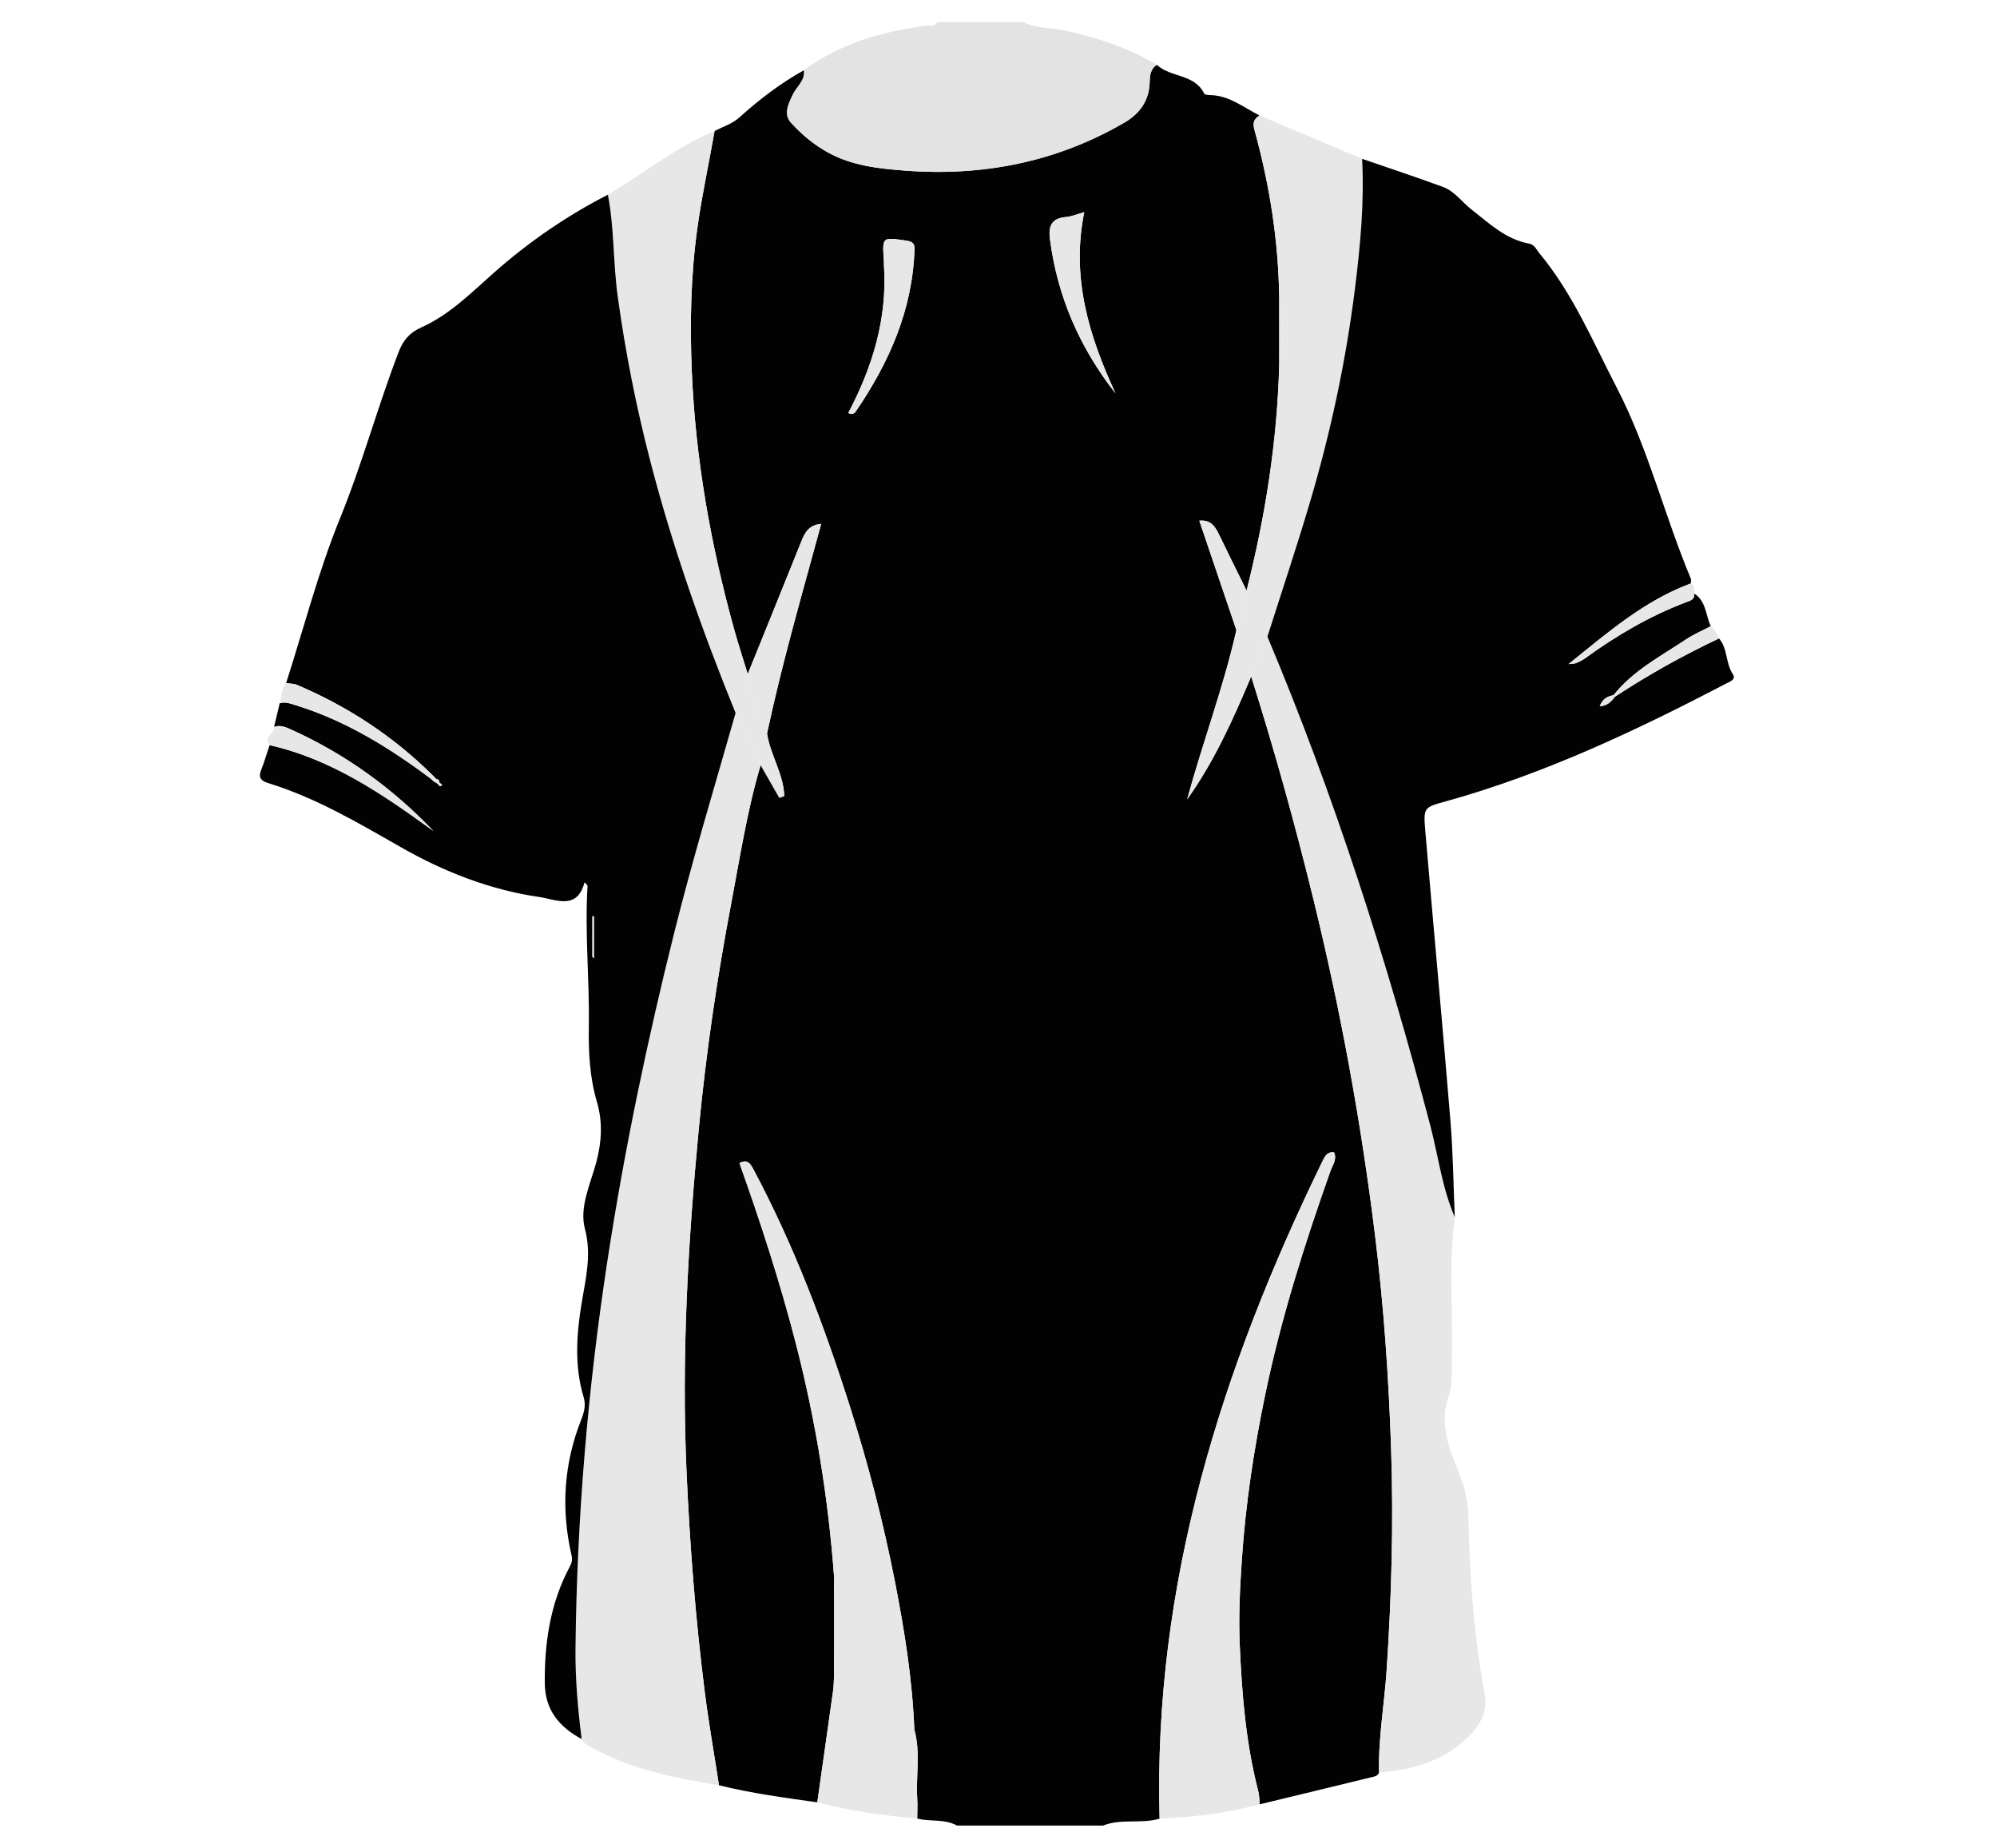
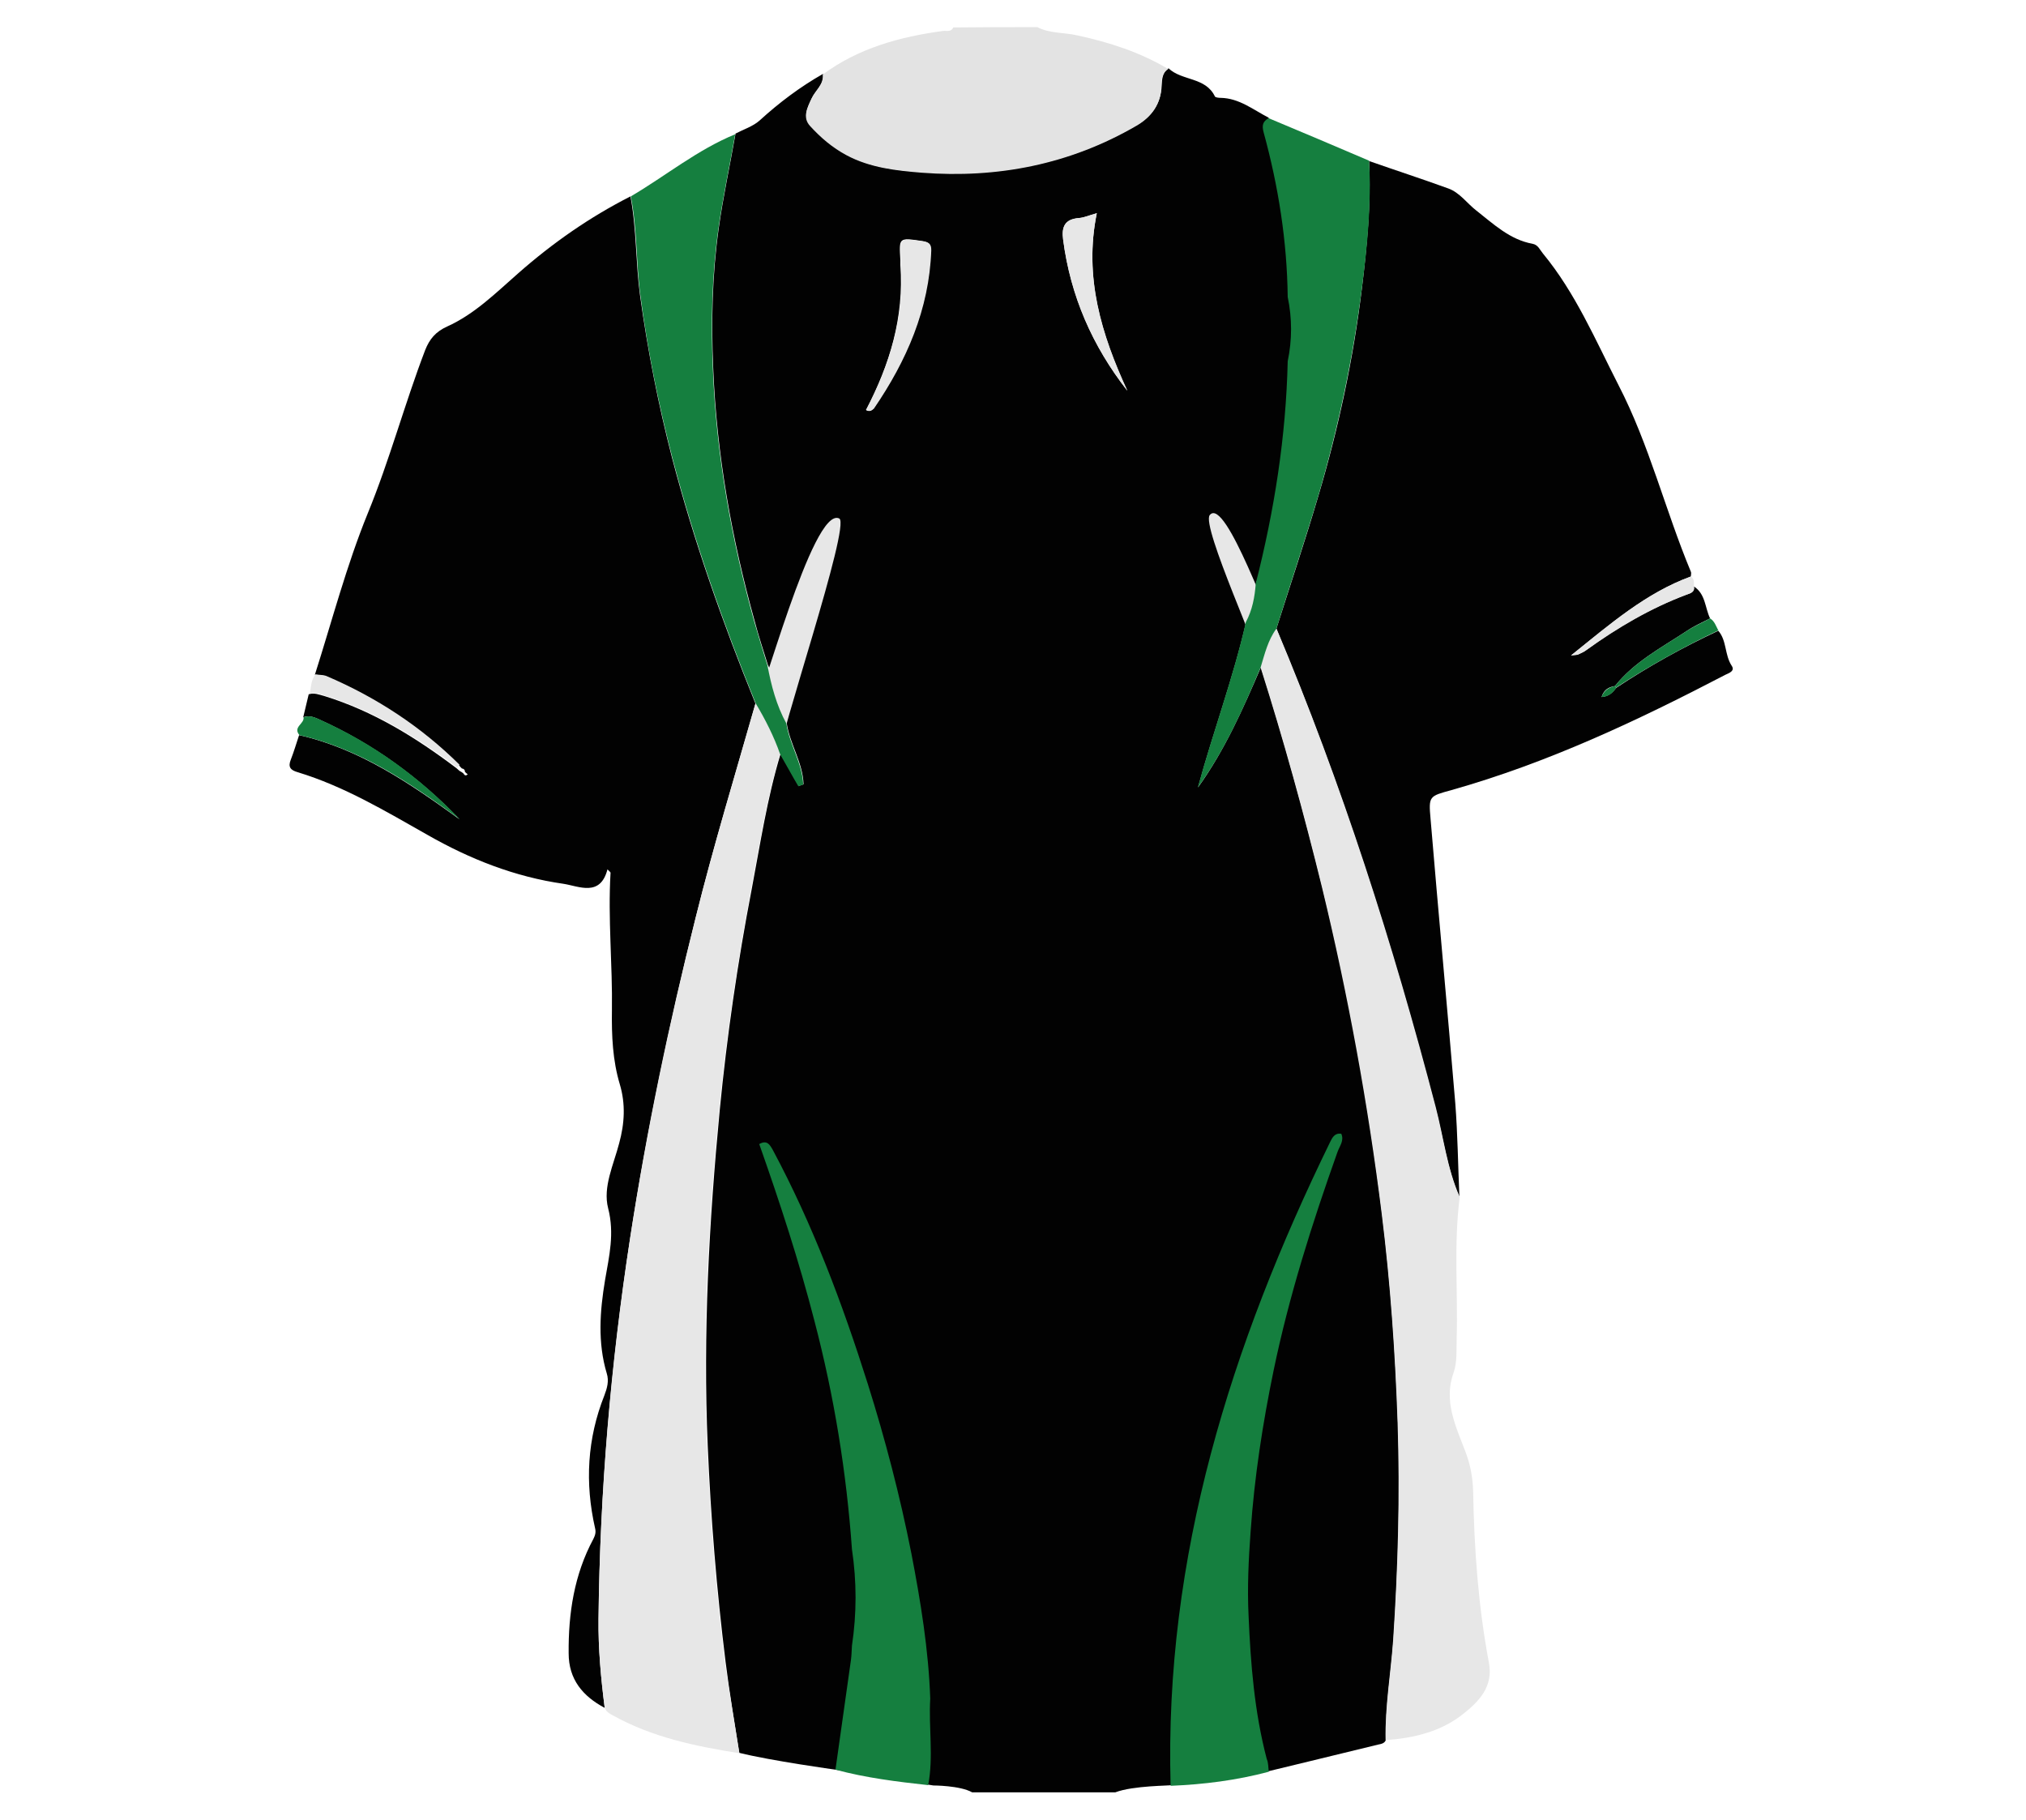
- <svg xmlns="http://www.w3.org/2000/svg" version="1.1" id="Layer_1" x="0px" y="0px" width="587px" height="543px" viewBox="0 0 587 543" enable-background="new 0 0 587 543" xml:space="preserve">
-   <style type="text/css">
- 	
- 	 .strip{fill:#157F3F;}
- 	 .strip{fill:#E7E7E7;}
- 	 .bg{fill:#020202;}
- 	
- </style>
-   <path fill-rule="evenodd" clip-rule="evenodd" class="bg" d="M324.234,536.5c-14.315,0-28.631,0-42.946,0  c-3.653-2.043-7.837-1.073-11.678-2.054c0.009-1.949,0.129-3.905,0.006-5.847c-0.43-6.753,1.027-13.586-0.855-20.275  c-0.57-14.7-2.892-29.163-5.715-43.573c-3.379-17.245-7.773-34.223-13.08-50.961c-7.643-24.106-16.553-47.71-28.477-70.083  c-0.891-1.672-1.795-3.204-4.13-1.884c6.236,17.512,11.985,35.152,16.616,53.156c5.788,22.504,9.5,45.328,11.199,68.49  c-0.003,9.656-0.006,19.313-0.008,28.969c-0.086,1.451-0.073,2.917-0.273,4.353c-1.528,10.966-3.097,21.925-4.652,32.885  c-9.687-1.365-19.387-2.658-28.899-5.02c-1.405-9.113-3.017-18.198-4.174-27.342c-2.729-21.568-4.413-43.215-5.375-64.951  c-1.492-33.682,0.43-67.213,3.617-100.684c2.116-22.224,5.372-44.332,9.54-66.276c2.581-13.583,4.669-27.28,8.638-40.571  c1.836,3.212,3.674,6.424,5.511,9.636c0.473-0.171,0.946-0.343,1.419-0.514c-0.155-6.473-4.12-12.102-5.051-18.402  c4.399-20.687,10.316-40.993,15.91-61.584c-3.841,0.333-4.895,2.8-5.947,5.425c-5.176,12.916-10.419,25.802-15.639,38.699  c-1.32-4.32-2.733-8.615-3.943-12.965c-6.931-24.887-11.419-50.22-12.5-76.03c-0.588-14.028-0.311-28.083,1.639-42.106  c1.332-9.577,3.404-18.98,5.057-28.476c2.416-1.275,5.208-2.132,7.175-3.905c5.909-5.326,12.152-10.12,19.108-13.98  c0.393,3.139-2.255,4.889-3.369,7.341c-1.227,2.7-2.766,5.571-0.387,8.168c3.151,3.442,6.704,6.42,10.905,8.725  c7.072,3.88,14.973,4.695,22.539,5.276c22.777,1.749,44.547-2.493,64.52-14.125c4.444-2.589,7.247-6.413,7.395-11.815  c0.054-1.958,0.198-3.928,2.107-5.149c4.049,3.77,11.089,2.62,13.931,8.457c0.176,0.36,1.179,0.431,1.801,0.443  c5.599,0.117,9.776,3.637,14.446,5.972c-1.623,1.073-2.063,2.117-1.449,4.345c4.445,16.136,7.036,32.579,7.253,49.353  c0.001,6.435,0.003,12.869,0.004,19.304c-0.563,22.598-4.078,44.77-9.604,66.652c-2.695-5.474-5.419-10.934-8.07-16.429  c-1.147-2.38-2.405-4.457-5.812-4.113c3.699,10.918,7.295,21.532,10.892,32.148c-3.805,16.843-9.921,33.01-14.475,49.739  c7.991-11.205,13.545-23.594,18.821-36.13c6.905,21.823,13.016,43.867,18.448,66.103c7.909,32.367,13.886,65.092,17.963,98.148  c2.563,20.777,4.009,41.668,4.717,62.589c0.735,21.765,0.141,43.508-1.315,65.251c-0.671,10.009-2.466,19.936-2.227,30.007  c-0.382,1.122-1.466,1.21-2.341,1.424c-10.902,2.677-21.817,5.302-32.729,7.94c-0.139-1.289-0.117-2.619-0.438-3.861  c-3.658-14.138-4.815-28.61-5.447-43.106c-0.365-8.395,0.071-16.799,0.646-25.229c1.113-16.309,3.548-32.362,6.869-48.324  c4.651-22.358,11.523-44.064,19.14-65.559c0.612-1.727,2.002-3.408,1.085-5.486c-1.964-0.317-2.717,1.138-3.318,2.37  c-29.778,61.046-49.886,124.497-47.974,193.406C335.427,536.084,329.595,534.358,324.234,536.5z M249.356,121.348  c1.018,0.62,1.769,0.189,2.221-0.471c9.804-14.365,16.636-29.814,17.236-47.524c0.06-1.748-0.501-2.358-2.43-2.64  c-7.079-1.03-7.058-1.164-6.581,5.819c0.034,0.484-0.004,0.974,0.029,1.459C260.869,93.536,256.494,107.79,249.356,121.348z   M327.888,115.603c-7.796-16.843-13.099-34.079-9.182-53.25c-2.251,0.622-3.773,1.298-5.341,1.425  c-4.202,0.338-5.252,2.571-4.746,6.468C310.809,87.131,317.348,102.157,327.888,115.603z" />
-   <path fill-rule="evenodd" clip-rule="evenodd" fill="#e3e3e3" d="M300.81,6.5c3.749,1.923,7.975,1.57,11.95,2.433  c9.6,2.083,18.815,5.038,27.274,10.117c-1.909,1.221-2.054,3.191-2.107,5.149c-0.147,5.403-2.95,9.227-7.395,11.815  c-19.973,11.632-41.743,15.874-64.52,14.125c-7.565-0.581-15.466-1.396-22.539-5.276c-4.201-2.305-7.753-5.283-10.905-8.725  c-2.379-2.597-0.84-5.468,0.387-8.168c1.113-2.452,3.761-4.202,3.369-7.341c10.741-7.979,23.147-11.36,36.147-13.124  c1.025-0.139,2.355,0.438,2.959-1.005C283.891,6.5,292.35,6.5,300.81,6.5z" />
-   <path fill-rule="evenodd" clip-rule="evenodd" class="strip" d="M211.341,524.656c-13.143-2.103-26.116-4.757-37.919-11.348  c-1.015-0.567-2.006-1.076-2.445-2.235c-1.129-8.866-1.909-17.772-1.813-26.704c0.415-38.326,3.632-76.41,9.454-114.313  c4.98-32.429,11.693-64.466,19.651-96.275c5.4-21.582,11.859-42.859,17.953-64.242c2.942,4.864,5.552,9.886,7.365,15.293  c-3.969,13.292-6.058,26.989-8.638,40.571c-4.168,21.944-7.424,44.053-9.54,66.276c-3.187,33.471-5.108,67.002-3.617,100.684  c0.962,21.736,2.646,43.383,5.375,64.951C208.324,506.458,209.936,515.543,211.341,524.656z" />
-   <path fill-rule="evenodd" clip-rule="evenodd" class="strip" d="M427.617,357.697c-1.865,14.205-0.48,28.479-0.882,42.715  c-0.097,3.394,0.216,6.815-0.954,10.099c-3.061,8.581,0.701,16.166,3.617,23.808c1.471,3.852,2.168,7.699,2.244,11.81  c0.317,17.271,1.593,34.473,4.732,51.48c1.308,7.076-2.944,11.5-7.521,15.203c-6.709,5.427-14.97,7.388-23.496,8.077  c-0.239-10.071,1.556-19.998,2.227-30.007c1.456-21.743,2.051-43.486,1.315-65.251c-0.708-20.921-2.153-41.812-4.717-62.589  c-4.077-33.057-10.054-65.781-17.963-98.148c-5.433-22.236-11.543-44.279-18.447-66.102c1.233-4.042,2.215-8.188,4.771-11.69  c19.649,46.667,35.004,94.763,47.879,143.693C422.785,339.77,423.875,349.092,427.617,357.697z" />
-   <path fill-rule="evenodd" clip-rule="evenodd" class="strip" d="M372.544,187.102c-2.556,3.503-3.537,7.649-4.771,11.69  c-5.277,12.535-10.831,24.924-18.822,36.129c4.554-16.729,10.67-32.896,14.474-49.741c1.909-3.633,2.707-7.553,2.991-11.604  c5.525-21.882,9.04-44.054,9.603-66.651c1.386-6.434,1.39-12.87-0.003-19.305c-0.217-16.774-2.808-33.217-7.253-49.353  c-0.614-2.229-0.174-3.272,1.449-4.345c10.057,4.252,20.111,8.503,30.167,12.754c0.672,12.838-0.53,25.61-2.122,38.288  c-2.651,21.123-7.094,41.934-13.13,62.355C381.185,160.654,376.755,173.846,372.544,187.102z" />
-   <path fill-rule="evenodd" clip-rule="evenodd" class="strip" d="M370.289,530.253c-9.646,2.577-19.488,3.772-29.438,4.211  c-1.912-68.909,18.195-132.36,47.974-193.406c0.602-1.232,1.354-2.688,3.318-2.37c0.917,2.078-0.473,3.76-1.085,5.486  c-7.616,21.494-14.488,43.2-19.14,65.559c-3.321,15.962-5.756,32.016-6.869,48.324c-0.574,8.43-1.011,16.834-0.646,25.229  c0.632,14.496,1.789,28.969,5.447,43.106C370.172,527.634,370.15,528.964,370.289,530.253z" />
-   <path fill-rule="evenodd" clip-rule="evenodd" class="strip" d="M268.026,534.33c-9.355-0.994-18.675-2.199-27.786-4.654  c1.556-10.96,3.125-21.919,4.652-32.885c0.2-1.436,0.187-2.901,0.273-4.351c1.48-9.655,1.452-19.313,0.008-28.971  c-1.699-23.162-5.411-45.986-11.199-68.49c-4.631-18.004-10.38-35.645-16.616-53.156c2.335-1.32,3.239,0.212,4.13,1.884  c11.924,22.373,20.834,45.977,28.477,70.083c5.307,16.738,9.701,33.716,13.08,50.961c2.823,14.41,5.146,28.873,5.714,43.571  C268.199,516.98,269.651,525.698,268.026,534.33z" />
-   <path fill-rule="evenodd" clip-rule="evenodd" class="strip" d="M223.586,224.832c-1.813-5.407-4.423-10.43-7.366-15.292  c-9.809-24.113-18.464-48.625-25.023-73.836c-4.171-16.03-7.375-32.237-9.636-48.676c-1.365-9.922-0.977-19.966-2.879-29.803  c10.474-6.201,19.964-14.048,31.358-18.709c-1.652,9.495-3.724,18.898-5.056,28.475c-1.949,14.022-2.227,28.078-1.639,42.106  c1.081,25.81,5.569,51.143,12.5,76.03c1.21,4.35,2.624,8.646,3.943,12.965c1.114,6.073,2.681,11.999,5.676,17.46  c0.931,6.301,4.896,11.929,5.051,18.402c-0.473,0.171-0.946,0.342-1.419,0.514C227.261,231.256,225.423,228.044,223.586,224.832z" />
-   <path fill-rule="evenodd" clip-rule="evenodd" class="strip" d="M225.466,215.552c-2.996-5.461-4.562-11.387-5.676-17.46  c5.22-12.897,10.463-25.784,15.639-38.699c1.052-2.625,2.105-5.091,5.947-5.425C235.782,174.559,229.865,194.865,225.466,215.552z" />
-   <path fill-rule="evenodd" clip-rule="evenodd" class="strip" d="M249.356,121.348c7.137-13.558,11.513-27.812,10.475-43.356  c-0.033-0.485,0.005-0.975-0.029-1.459c-0.477-6.983-0.498-6.85,6.581-5.819c1.928,0.281,2.49,0.892,2.43,2.64  c-0.6,17.71-7.432,33.159-17.236,47.524C251.125,121.538,250.375,121.968,249.356,121.348z" />
-   <path fill-rule="evenodd" clip-rule="evenodd" class="strip" d="M327.888,115.603c-10.54-13.446-17.079-28.472-19.269-45.357  c-0.506-3.897,0.544-6.13,4.746-6.468c1.567-0.127,3.09-0.804,5.341-1.425C314.789,81.524,320.092,98.76,327.888,115.603z" />
-   <path fill-rule="evenodd" clip-rule="evenodd" class="strip" d="M366.416,173.576c-0.284,4.051-1.082,7.971-2.991,11.604  c-3.596-10.614-7.191-21.228-10.891-32.146c3.406-0.344,4.664,1.733,5.812,4.113C360.997,162.642,363.721,168.102,366.416,173.576z" />
-   <path fill-rule="evenodd" clip-rule="evenodd" class="strip" d="M245.174,463.47c1.443,9.658,1.472,19.315-0.008,28.971  C245.168,482.782,245.171,473.126,245.174,463.47z" />
-   <path fill-rule="evenodd" clip-rule="evenodd" class="strip" d="M268.026,534.33c1.625-8.632,0.172-17.35,0.734-26.008  c1.883,6.691,0.426,13.524,0.856,20.277c0.123,1.941,0.003,3.897-0.006,5.847C269.082,534.407,268.555,534.369,268.026,534.33z" />
-   <path fill-rule="evenodd" clip-rule="evenodd" class="strip" d="M376.016,87.62c1.393,6.435,1.389,12.871,0.003,19.305  C376.019,100.489,376.017,94.055,376.016,87.62z" />
-   <path fill-rule="evenodd" clip-rule="evenodd" class="bg" d="M178.683,57.225c1.902,9.837,1.514,19.881,2.879,29.803  c2.261,16.439,5.464,32.646,9.636,48.676c6.559,25.21,15.214,49.723,25.023,73.836c-6.093,21.381-12.552,42.658-17.952,64.24  c-7.958,31.81-14.67,63.847-19.651,96.275c-5.822,37.903-9.039,75.987-9.454,114.313c-0.096,8.932,0.684,17.838,1.813,26.704  c-6.563-3.512-10.774-8.541-10.842-16.39c-0.106-12.003,1.621-23.6,7.375-34.328c0.565-1.055,0.789-1.98,0.504-3.209  c-3.142-13.578-2.327-26.907,2.823-39.894c0.871-2.195,1.423-4.339,0.729-6.621c-2.821-9.278-2.085-18.781-0.547-27.992  c1.211-7.254,2.905-13.921,0.901-21.557c-1.666-6.351,1.622-13.068,3.339-19.462c1.607-5.985,1.943-11.856,0.209-17.747  c-2.138-7.259-2.51-14.681-2.389-22.143c0.222-13.793-1.224-27.569-0.372-41.366c0.014-0.208-0.348-0.44-0.883-1.075  c-2.187,8.363-8.535,5.015-13.171,4.346c-14.574-2.101-28.163-7.426-40.929-14.718c-12.528-7.154-24.955-14.491-38.857-18.771  c-2.135-0.658-3.008-1.589-2.109-3.859c0.947-2.39,1.669-4.868,2.488-7.305c18.28,4.13,33.33,14.485,48.184,25.264  c-12.054-12.608-25.888-22.618-41.72-29.781c-1.585-0.717-3.281-1.53-5.153-0.829c0.551-2.317,1.101-4.634,1.652-6.953  c1.647-0.53,3.106,0.071,4.678,0.555c14.708,4.531,27.54,12.478,39.742,21.601c0.308,0.275,0.615,0.551,0.923,0.827  c0.378,0.227,0.756,0.453,1.135,0.678c0.341,0.455,0.638,1.077,1.289,0.333c-0.287-0.25-0.574-0.499-0.861-0.749  c0.01-0.631-0.332-0.942-0.928-1.025c-0.318-0.332-0.637-0.664-0.956-0.996c-11.548-11.484-24.927-20.236-39.878-26.611  c-0.983-0.419-2.164-0.378-3.251-0.552c5.201-16.191,9.466-32.765,15.864-48.469c6.547-16.073,11.037-32.786,17.25-48.925  c1.295-3.365,3.19-5.589,6.621-7.128c8.262-3.702,14.595-10.094,21.292-16.025C155.327,71.162,166.514,63.446,178.683,57.225z   M174.129,281.184c0.149,0.142,0.299,0.285,0.448,0.427c0-4.113,0-8.226,0-12.339c-0.148-0.001-0.298-0.002-0.448-0.004  C174.129,273.239,174.129,277.212,174.129,281.184z" />
-   <path fill-rule="evenodd" clip-rule="evenodd" class="strip" d="M80.556,213.636c1.872-0.701,3.568,0.112,5.153,0.829  c15.832,7.163,29.666,17.173,41.72,29.781c-14.854-10.779-29.903-21.134-48.184-25.264  C77.242,216.601,80.854,215.598,80.556,213.636z" />
-   <path fill-rule="evenodd" clip-rule="evenodd" class="strip" d="M84.099,200.744c1.088,0.174,2.268,0.133,3.251,0.552  c14.952,6.375,28.331,15.127,39.878,26.611c-0.2,0.311-0.401,0.622-0.602,0.933c-12.202-9.124-25.034-17.071-39.742-21.602  c-1.571-0.483-3.03-1.084-4.678-0.555C82.789,204.688,82.733,202.491,84.099,200.744z" />
-   <path fill-rule="evenodd" clip-rule="evenodd" class="bg" d="M372.544,187.102c4.211-13.256,8.641-26.447,12.583-39.782  c6.036-20.422,10.479-41.233,13.13-62.355c1.592-12.678,2.794-25.45,2.122-38.288c7.93,2.736,15.898,5.363,23.771,8.259  c3.411,1.254,5.544,4.414,8.344,6.601c5.223,4.08,10.06,8.782,16.935,10.043c1.69,0.311,2.181,1.787,3.087,2.878  c9.841,11.858,15.728,25.996,22.721,39.487c9.272,17.892,14.004,37.567,21.75,56.063c0.174,0.415,0.024,0.965,0.026,1.452  c-13.491,4.993-24.169,14.189-35.945,23.707c1.458-0.18,1.849-0.142,2.159-0.283c0.859-0.388,1.756-0.751,2.51-1.299  c9.311-6.766,19.156-12.557,29.956-16.64c1.162-0.439,2.553-0.757,2.293-2.525c3.546,2.227,3.347,6.356,4.88,9.606  c-2.424,1.277-4.981,2.356-7.249,3.868c-7.477,4.986-15.586,9.171-21.33,16.415c-1.807,0.334-3.272,1.08-4.057,3.256  c2.278-0.157,3.406-1.395,4.433-2.791c9.804-6.446,20.021-12.151,30.633-17.155c2.595,2.999,1.881,7.259,4.047,10.49  c1.039,1.55-0.729,2.139-1.851,2.724c-26.451,13.803-53.356,26.539-82.221,34.588c-6.684,1.864-6.918,1.715-6.327,8.659  c2.421,28.473,5.067,56.926,7.407,85.405c0.771,9.376,0.864,18.808,1.268,28.214c-3.742-8.605-4.832-17.928-7.194-26.902  C407.548,281.864,392.193,233.769,372.544,187.102z" />
-   <path fill-rule="evenodd" clip-rule="evenodd" class="strip" d="M497.984,174.418c0.26,1.768-1.131,2.085-2.293,2.525  c-10.8,4.083-20.646,9.874-29.956,16.64c-0.754,0.548-1.65,0.911-2.51,1.299c-0.311,0.141-0.701,0.103-2.159,0.283  c11.776-9.518,22.454-18.714,35.945-23.707C498.204,172.16,497.913,173.349,497.984,174.418z" />
-   <path fill-rule="evenodd" clip-rule="evenodd" class="strip" d="M474.282,204.303c5.747-7.239,13.856-11.424,21.333-16.41  c2.268-1.512,4.825-2.591,7.249-3.868c1.297,0.865,1.74,2.308,2.427,3.591c-10.608,5.006-20.826,10.711-30.63,17.157  C474.527,204.621,474.402,204.464,474.282,204.303z" />
-   <path fill-rule="evenodd" clip-rule="evenodd" class="strip" d="M174.129,281.184c0-3.972,0-7.944,0-11.916  c0.149,0.002,0.299,0.003,0.448,0.004c0,4.113,0,8.226,0,12.339C174.429,281.469,174.279,281.325,174.129,281.184z" />
-   <path fill-rule="evenodd" clip-rule="evenodd" class="strip" d="M127.229,227.907c0.319,0.333,0.638,0.664,0.956,0.996  c-0.211,0.254-0.423,0.509-0.635,0.763c-0.308-0.276-0.615-0.551-0.923-0.827C126.828,228.529,127.029,228.218,127.229,227.907z" />
-   <path fill-rule="evenodd" clip-rule="evenodd" class="strip" d="M128.185,228.903c0.597,0.083,0.938,0.395,0.928,1.025  c-0.142,0.14-0.285,0.278-0.429,0.417c-0.378-0.227-0.756-0.453-1.134-0.679C127.762,229.412,127.974,229.158,128.185,228.903z" />
-   <path fill-rule="evenodd" clip-rule="evenodd" class="strip" d="M129.113,229.929c0.287,0.25,0.574,0.499,0.861,0.749  c-0.651,0.744-0.947,0.122-1.289-0.333C128.829,230.207,128.971,230.069,129.113,229.929z" />
-   <path fill-rule="evenodd" clip-rule="evenodd" class="strip" d="M474.661,204.772c-1.026,1.396-2.154,2.634-4.433,2.791  c0.784-2.176,2.25-2.922,4.057-3.256C474.402,204.464,474.527,204.621,474.661,204.772z" />
+ <svg xmlns="http://www.w3.org/2000/svg" version="1.1" id="Layer_1" x="0px" y="0px" width="590px" height="530px" viewBox="0 0 590 530" enable-background="new 0 0 590 530" xml:space="preserve">
+   <g id="la_x7C_Main_Color_x7C_main">
+     <path fill="#020202" d="M324.8,522c-13.9,0-27.8,0-41.7,0c-3.5-2-11.3-2-11.3-2l-28.5-4.6c0,0-18.8-2.6-28-4.9   c-1.4-8.8-2.9-17.7-4-26.5c-2.6-20.9-4.3-41.9-5.2-63c-1.4-32.7,0.4-65.2,3.5-97.7c2.1-21.6,5.2-43,9.3-64.3   c2.5-13.2,4.5-26.5,8.4-39.4c1.8,3.1,3.6,6.2,5.3,9.3c0.5-0.2,0.9-0.3,1.4-0.5c-0.2-6.3-4-11.7-4.9-17.8c-1.7-7.1-2.8-8.2-2.8-8.2   s-0.6-4.7-2.7-8.8c-1.3-4.2-2.7-8.4-3.8-12.6c-6.7-24.1-11.1-48.7-12.1-73.7c-0.6-13.6-0.3-27.2,1.6-40.8   c1.3-9.3,3.3-18.4,4.9-27.6c2.3-1.2,5.1-2.1,7-3.8c5.7-5.2,11.8-9.8,18.5-13.6c0.4,3-2.2,4.7-3.3,7.1c-1.2,2.6-2.7,5.4-0.4,7.9   c3.1,3.3,6.5,6.2,10.6,8.5c6.9,3.8,14.5,4.6,21.9,5.1c22.1,1.7,43.2-2.4,62.6-13.7c4.3-2.5,7-6.2,7.2-11.5c0.1-1.9,0.2-3.8,2-5   c3.9,3.7,10.8,2.5,13.5,8.2c0.2,0.3,1.1,0.4,1.7,0.4c5.4,0.1,9.5,3.5,14,5.8c-1.6,1,12.1,59.9,10.9,76.1   c-0.5,21.9-14.6,59.4-14.6,59.4s-0.6,4.6-2.9,11.3c-3.7,16.3-9.6,32-14,48.2c7.8-10.9,13.1-22.9,18.3-35   c6.7,21.2,12.6,42.6,17.9,64.1c7.7,31.4,13.5,63.1,17.4,95.2c2.5,20.2,3.9,40.4,4.6,60.7c0.7,21.1,0.1,42.2-1.3,63.3   c-0.7,9.7-2.4,19.3-2.2,29.1c-0.4,1.1-1.4,1.2-2.3,1.4c-10.6,2.6-31.7,7.7-31.7,7.7l-28.6,4.1C340.9,520.1,330,520,324.8,522z    M252.2,119.4c1,0.6,1.7,0.2,2.2-0.5C263.8,105,270.5,90,271,72.8c0.1-1.7-0.5-2.3-2.4-2.6c-6.9-1-6.8-1.1-6.4,5.6   c0,0.5,0,0.9,0,1.4C263.3,92.4,259.1,106.2,252.2,119.4z M328.3,113.8c-7.6-16.3-12.7-33.1-8.9-51.7c-2.2,0.6-3.7,1.3-5.2,1.4   c-4.1,0.3-5.1,2.5-4.6,6.3C311.8,86.2,318.1,100.7,328.3,113.8z" />
+     <path fill="#020202" d="M183.6,57.2c1.8,9.5,1.5,19.3,2.8,28.9c2.2,15.9,5.3,31.7,9.3,47.2c6.4,24.5,14.8,48.2,24.3,71.6   c-5.9,20.7-12.2,41.4-17.4,62.3c-7.7,30.9-14.2,61.9-19.1,93.4c-5.6,36.8-8.8,73.7-9.2,110.9c-0.1,8.7,0.7,17.3,1.8,25.9   c-6.4-3.4-10.5-8.3-10.5-15.9c-0.1-11.6,1.6-22.9,7.2-33.3c0.5-1,0.8-1.9,0.5-3.1c-3-13.2-2.3-26.1,2.7-38.7   c0.8-2.1,1.4-4.2,0.7-6.4c-2.7-9-2-18.2-0.5-27.2c1.2-7,2.8-13.5,0.9-20.9c-1.6-6.2,1.6-12.7,3.2-18.9c1.6-5.8,1.9-11.5,0.2-17.2   c-2.1-7-2.4-14.2-2.3-21.5c0.2-13.4-1.2-26.7-0.4-40.1c0-0.2-0.3-0.4-0.9-1c-2.1,8.1-8.3,4.9-12.8,4.2c-14.1-2-27.3-7.2-39.7-14.3   c-12.2-6.9-24.2-14.1-37.7-18.2c-2.1-0.6-2.9-1.5-2-3.7c0.9-2.3,1.6-4.7,2.4-7.1c17.7,4,32.3,14.1,46.7,24.5   c-11.7-12.2-25.1-21.9-40.5-28.9c-1.5-0.7-3.2-1.5-5-0.8c0.5-2.2,1.1-4.5,1.6-6.7c1.6-0.5,3,0.1,4.5,0.5   c14.3,4.4,26.7,12.1,38.5,21c0.3,0.3,0.6,0.5,0.9,0.8c0.4,0.2,0.7,0.4,1.1,0.7c0.3,0.4,0.6,1,1.3,0.3c-0.3-0.2-0.6-0.5-0.8-0.7   c0-0.6-0.3-0.9-0.9-1c-0.3-0.3-0.6-0.6-0.9-1c-11.2-11.1-24.2-19.6-38.7-25.8c-1-0.4-2.1-0.4-3.2-0.5c5-15.7,9.2-31.8,15.4-47   c6.4-15.6,10.7-31.8,16.7-47.5c1.3-3.3,3.1-5.4,6.4-6.9c8-3.6,14.2-9.8,20.7-15.5C161,70.7,171.8,63.2,183.6,57.2z" />
+     <path fill="#020202" d="M371.7,183.1c4.1-12.9,8.4-25.7,12.2-38.6c5.9-19.8,10.2-40,12.7-60.5c1.5-12.3,2.7-24.7,2.1-37.1   c7.7,2.7,15.4,5.2,23.1,8c3.3,1.2,5.4,4.3,8.1,6.4c5.1,4,9.8,8.5,16.4,9.7c1.6,0.3,2.1,1.7,3,2.8c9.5,11.5,15.3,25.2,22,38.3   c9,17.4,13.6,36.4,21.1,54.4c0.2,0.4,0,0.9,0,1.4c-13.1,4.8-23.4,13.8-34.9,23c1.4-0.2,1.8-0.1,2.1-0.3c0.8-0.4,1.7-0.7,2.4-1.3   c9-6.6,18.6-12.2,29.1-16.1c1.1-0.4,2.5-0.7,2.2-2.4c3.4,2.2,3.2,6.2,4.7,9.3c-2.4,1.2-4.8,2.3-7,3.8c-7.3,4.8-15.1,8.9-20.7,15.9   c-1.8,0.3-3.2,1-3.9,3.2c2.2-0.2,3.3-1.4,4.3-2.7c9.5-6.3,19.4-11.8,29.7-16.6c2.5,2.9,1.8,7,3.9,10.2c1,1.5-0.7,2.1-1.8,2.6   c-25.7,13.4-51.8,25.7-79.8,33.6c-6.5,1.8-6.7,1.7-6.1,8.4c2.3,27.6,4.9,55.2,7.2,82.8c0.7,9.1,0.8,18.2,1.2,27.4   c-3.6-8.3-4.7-17.4-7-26.1C405.6,275.1,390.7,228.4,371.7,183.1z" />
+   </g>
+   <path fill="#E3E3E3" d="M302.1,7.9c3.6,1.9,7.7,1.5,11.6,2.4c9.3,2,18.3,4.9,26.5,9.8c-1.9,1.2-2,3.1-2,5c-0.1,5.2-2.9,9-7.2,11.5  c-19.4,11.3-40.5,15.4-62.6,13.7c-7.3-0.6-15-1.4-21.9-5.1c-4.1-2.2-7.5-5.1-10.6-8.5c-2.3-2.5-0.8-5.3,0.4-7.9  c1.1-2.4,3.6-4.1,3.3-7.1C250,14,262.1,10.7,274.7,9c1-0.1,2.3,0.4,2.9-1C285.7,7.9,293.9,7.9,302.1,7.9z" />
+   <g id="la_x7C_Secondary_Color_x7C_second">
+     <path fill="#E7E7E7" d="M215.3,510.6c-12.7-2-25.3-4.6-36.8-11c-1-0.5-1.9-1-2.4-2.2c-1.1-8.6-1.9-17.2-1.8-25.9   c0.4-37.2,3.5-74.1,9.2-110.9c4.8-31.5,11.3-62.5,19.1-93.4c5.2-20.9,11.5-41.6,17.4-62.3c1.2,2,16.6-57.7,24.4-53.9   c3.5,1.7-18.3,65.7-17.3,68.7c-3.8,12.9-5.9,26.2-8.4,39.4c-4,21.3-7.2,42.7-9.3,64.3c-3.1,32.5-5,65-3.5,97.7   c0.9,21.1,2.6,42.1,5.2,63C212.4,492.9,213.9,501.7,215.3,510.6z" />
+     <path fill="#E7E7E7" d="M425.1,348.6c-1.8,13.8-0.5,27.6-0.9,41.4c-0.1,3.3,0.2,6.6-0.9,9.8c-3,8.3,0.7,15.7,3.5,23.1   c1.4,3.7,2.1,7.5,2.2,11.5c0.3,16.8,1.5,33.4,4.6,49.9c1.3,6.9-2.9,11.2-7.3,14.7c-6.5,5.3-14.5,7.2-22.8,7.8   c-0.2-9.8,1.5-19.4,2.2-29.1c1.4-21.1,2-42.2,1.3-63.3c-0.7-20.3-2.1-40.6-4.6-60.7c-4-32.1-9.8-63.8-17.4-95.2   c-5.3-21.6-11.2-43-17.9-64.1c0.7-2.2-17.4-41.2-14.8-44.4c4.7-5.7,18.3,34.5,19.4,33c19.1,45.3,34,91.9,46.4,139.4   C420.4,331.2,421.4,340.3,425.1,348.6z" />
+     <path fill="#E7E7E7" d="M252.2,119.4c6.9-13.2,11.2-27,10.2-42.1c0-0.5,0-0.9,0-1.4c-0.5-6.8-0.5-6.6,6.4-5.6   c1.9,0.3,2.4,0.9,2.4,2.6c-0.6,17.2-7.2,32.2-16.7,46.1C253.9,119.5,253.2,120,252.2,119.4z" />
+     <path fill="#E7E7E7" d="M328.3,113.8c-10.2-13-16.6-27.6-18.7-44c-0.5-3.8,0.5-5.9,4.6-6.3c1.5-0.1,3-0.8,5.2-1.4   C315.6,80.7,320.8,97.4,328.3,113.8z" />
+     <path fill="#E7E7E7" d="M91.9,196.4c1.1,0.2,2.2,0.1,3.2,0.5c14.5,6.2,27.5,14.7,38.7,25.8c-0.2,0.3-0.4,0.6-0.6,0.9   c-11.8-8.9-24.3-16.6-38.5-21c-1.5-0.5-2.9-1.1-4.5-0.5C90.6,200.2,90.5,198.1,91.9,196.4z" />
+     <path fill="#E7E7E7" d="M493.3,170.8c0.3,1.7-1.1,2-2.2,2.4c-10.5,4-20,9.6-29.1,16.1c-0.7,0.5-1.6,0.9-2.4,1.3   c-0.3,0.1-0.7,0.1-2.1,0.3c11.4-9.2,21.8-18.2,34.9-23C493.5,168.6,493.3,169.8,493.3,170.8z" />
+   </g>
+   <g id="la_x7C_Third_Color_x7C_third">
+     <path fill="#157F3F" d="M371.7,183.1c-2.5,3.4-3.4,7.4-4.6,11.3c-5.1,12.2-10.5,24.2-18.3,35c4.4-16.2,10.3-31.9,14-48.2   c1.9-3.5,2.6-7.3,2.9-11.3c5.4-21.2,8.8-42.7,9.3-64.7c1.3-6.2,1.3-12.5,0-18.7c-0.2-16.3-2.7-32.2-7-47.9   c-0.6-2.2-0.2-3.2,1.4-4.2c9.8,4.1,19.5,8.2,29.3,12.4c0.7,12.5-0.5,24.8-2.1,37.1c-2.6,20.5-6.9,40.7-12.7,60.5   C380,157.5,375.7,170.3,371.7,183.1z" />
+     <path fill="#157F3F" d="M369.5,516c-9.4,2.5-18.9,3.7-28.6,4.1c-1.9-66.8,17.6-128.4,46.5-187.6c0.6-1.2,1.3-2.6,3.2-2.3   c0.9,2-0.5,3.6-1.1,5.3c-7.4,20.8-14.1,41.9-18.6,63.6c-3.2,15.5-5.6,31.1-6.7,46.9c-0.6,8.2-1,16.3-0.6,24.5   c0.6,14.1,1.7,28.1,5.3,41.8C369.4,513.4,369.3,514.7,369.5,516z" />
+     <path fill="#157F3F" d="M270.3,519.9c-9.1-1-18.1-2.1-27-4.5c1.5-10.6,3-21.3,4.5-31.9c0.2-1.4,0.2-2.8,0.3-4.2   c1.4-9.4,1.4-18.7,0-28.1c-1.6-22.5-5.2-44.6-10.9-66.4c-4.5-17.5-10.1-34.6-16.1-51.6c2.3-1.3,3.1,0.2,4,1.8   c11.6,21.7,20.2,44.6,27.6,68c5.1,16.2,9.4,32.7,12.7,49.4c2.7,14,5,28,5.5,42.3C270.4,503.1,271.9,511.6,270.3,519.9z" />
+     <path fill="#157F3F" d="M227.2,219.7c-1.8-5.2-4.3-10.1-7.1-14.8c-9.5-23.4-17.9-47.2-24.3-71.6c-4-15.5-7.2-31.3-9.3-47.2   c-1.3-9.6-0.9-19.4-2.8-28.9c10.2-6,19.4-13.6,30.4-18.1c-1.6,9.2-3.6,18.3-4.9,27.6c-1.9,13.6-2.2,27.2-1.6,40.8   c1,25,5.4,49.6,12.1,73.7c1.2,4.2,2.5,8.4,3.8,12.6c1.1,5.9,2.6,11.6,5.5,16.9c0.9,6.1,4.7,11.6,4.9,17.8c-0.5,0.2-0.9,0.3-1.4,0.5   C230.7,226,229,222.8,227.2,219.7z" />
+     <path fill="#157F3F" d="M88.4,208.9c1.8-0.7,3.5,0.1,5,0.8c15.4,6.9,28.8,16.7,40.5,28.9c-14.4-10.5-29-20.5-46.7-24.5   C85.2,211.7,88.7,210.8,88.4,208.9z" />
+     <path fill="#157F3F" d="M470.3,199.8c5.6-7,13.4-11.1,20.7-15.9c2.2-1.5,4.7-2.5,7-3.8c1.3,0.8,1.7,2.2,2.4,3.5   c-10.3,4.9-20.2,10.4-29.7,16.6C470.6,200.1,470.5,200,470.3,199.8z" />
+     <path fill="#157F3F" d="M470.7,200.3c-1,1.4-2.1,2.6-4.3,2.7c0.8-2.1,2.2-2.8,3.9-3.2C470.5,200,470.6,200.1,470.7,200.3z" />
+   </g>
</svg>
